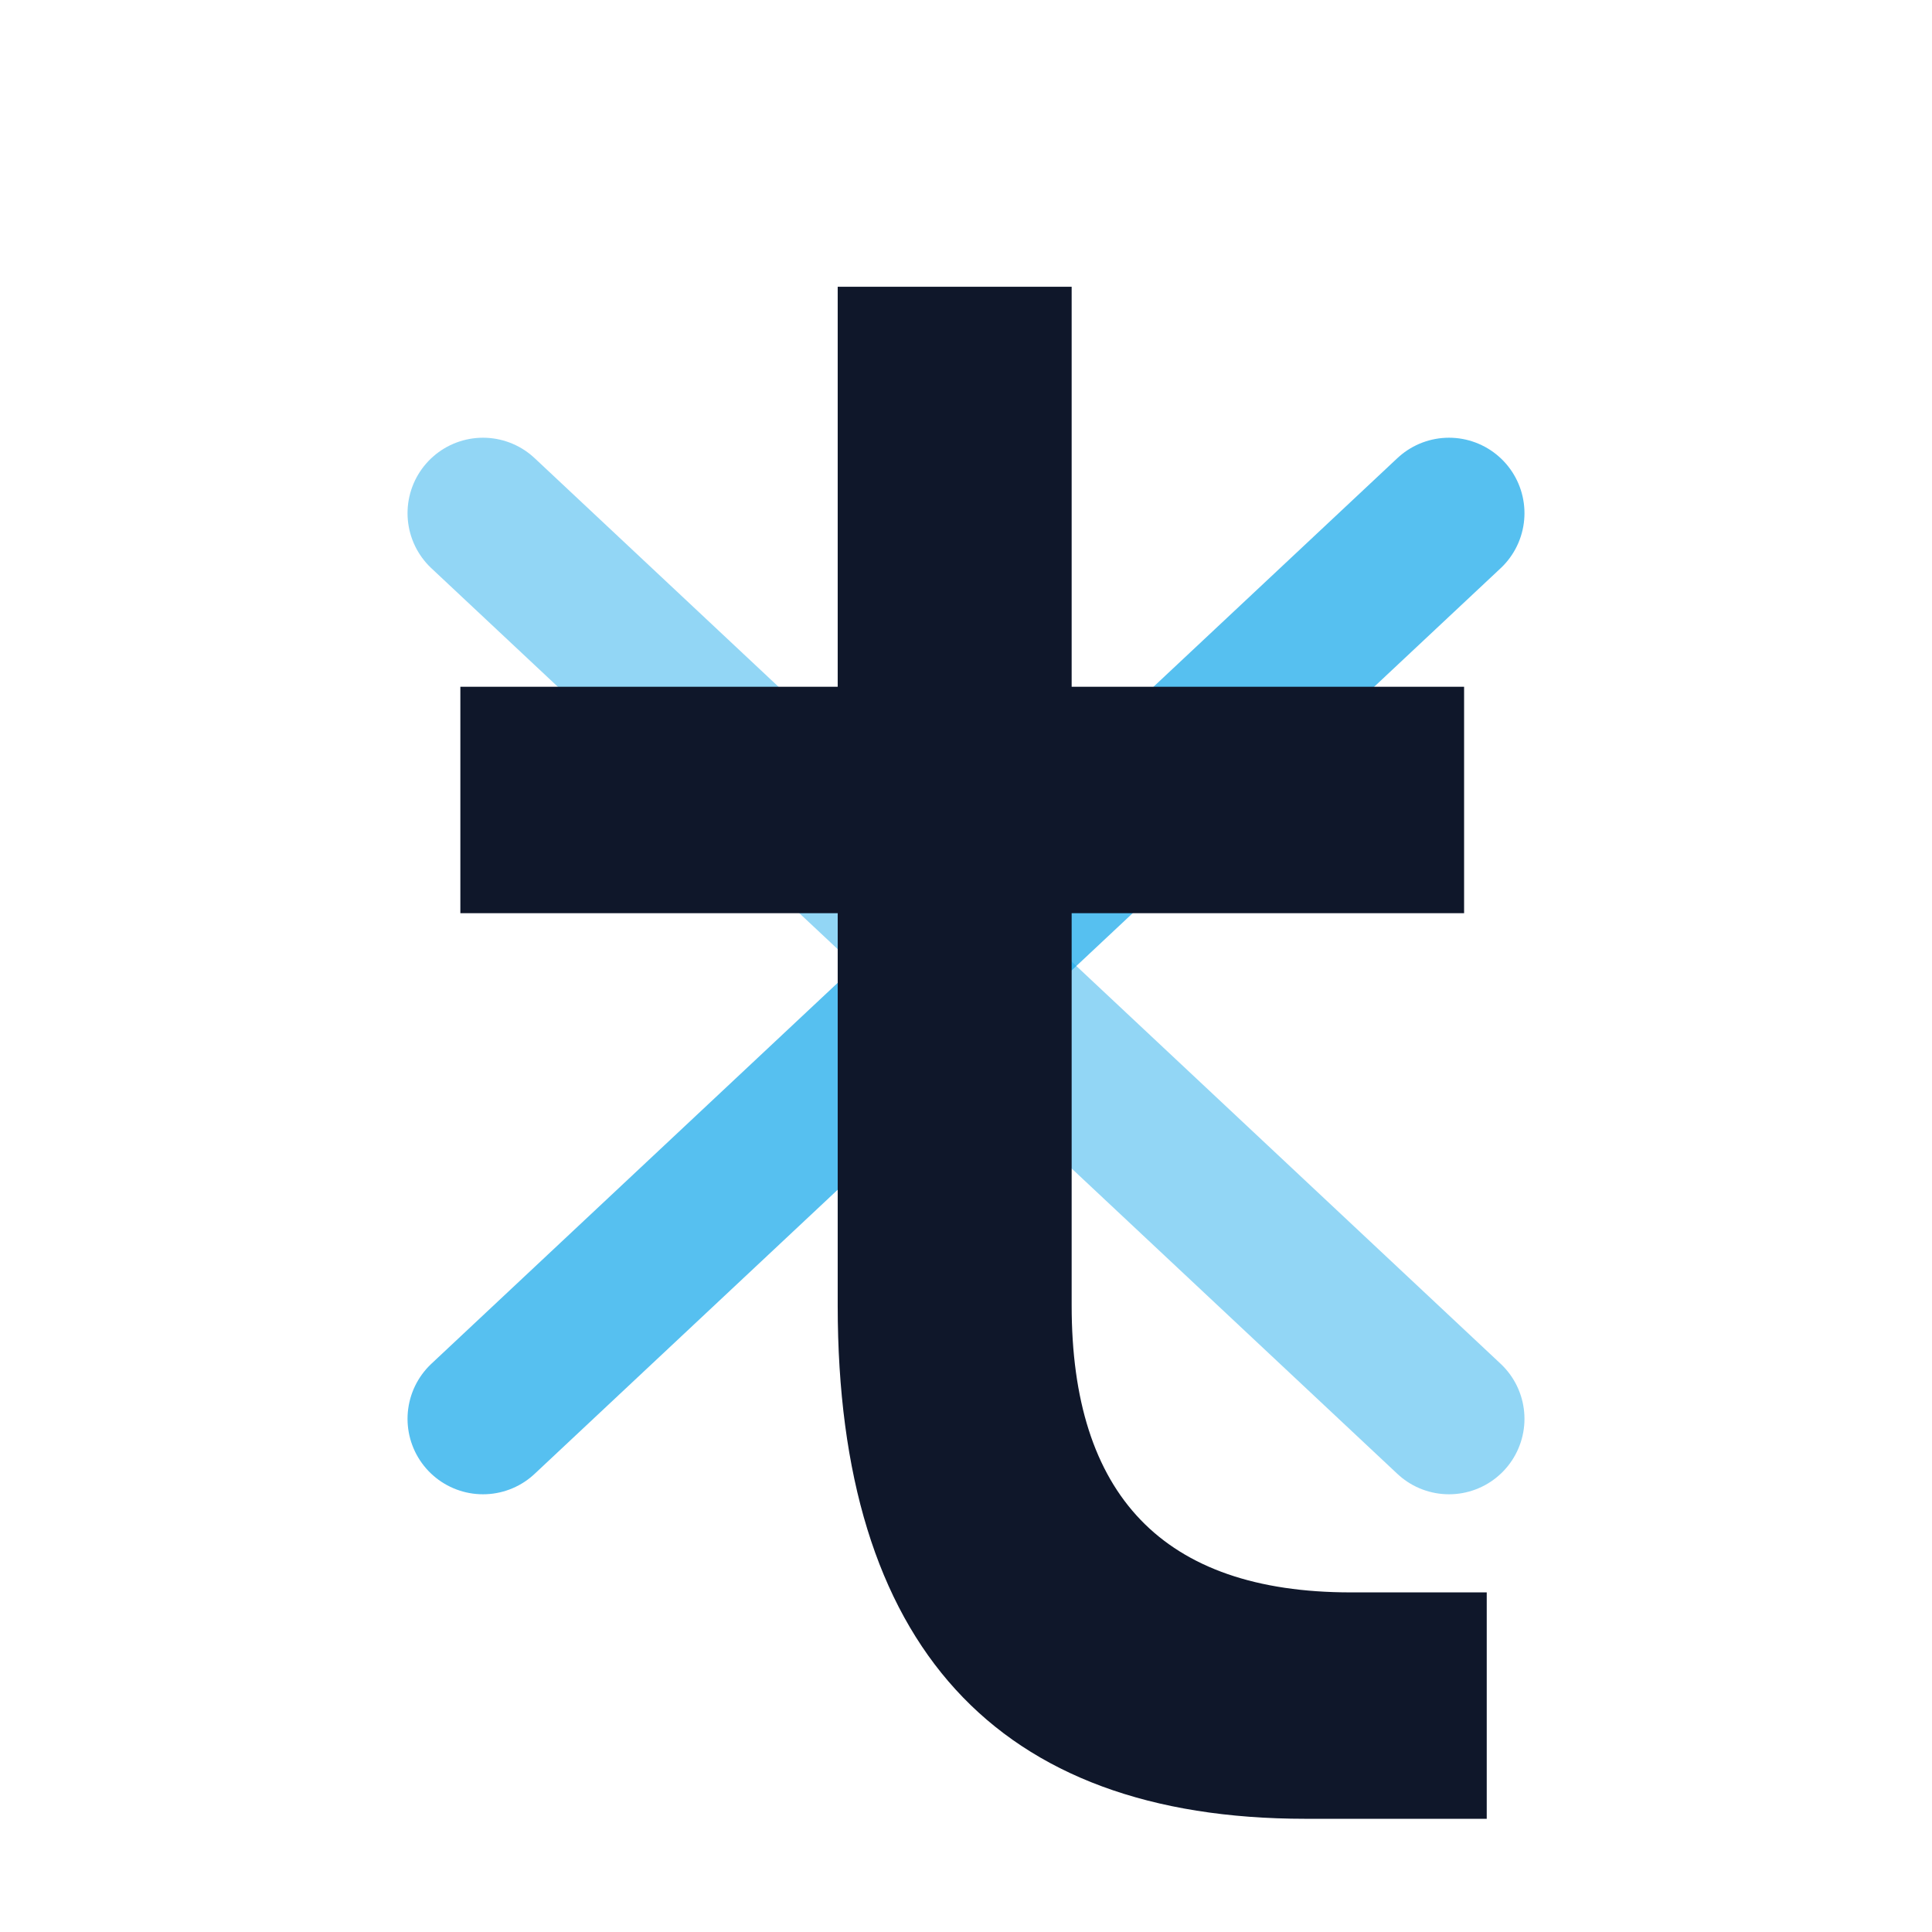
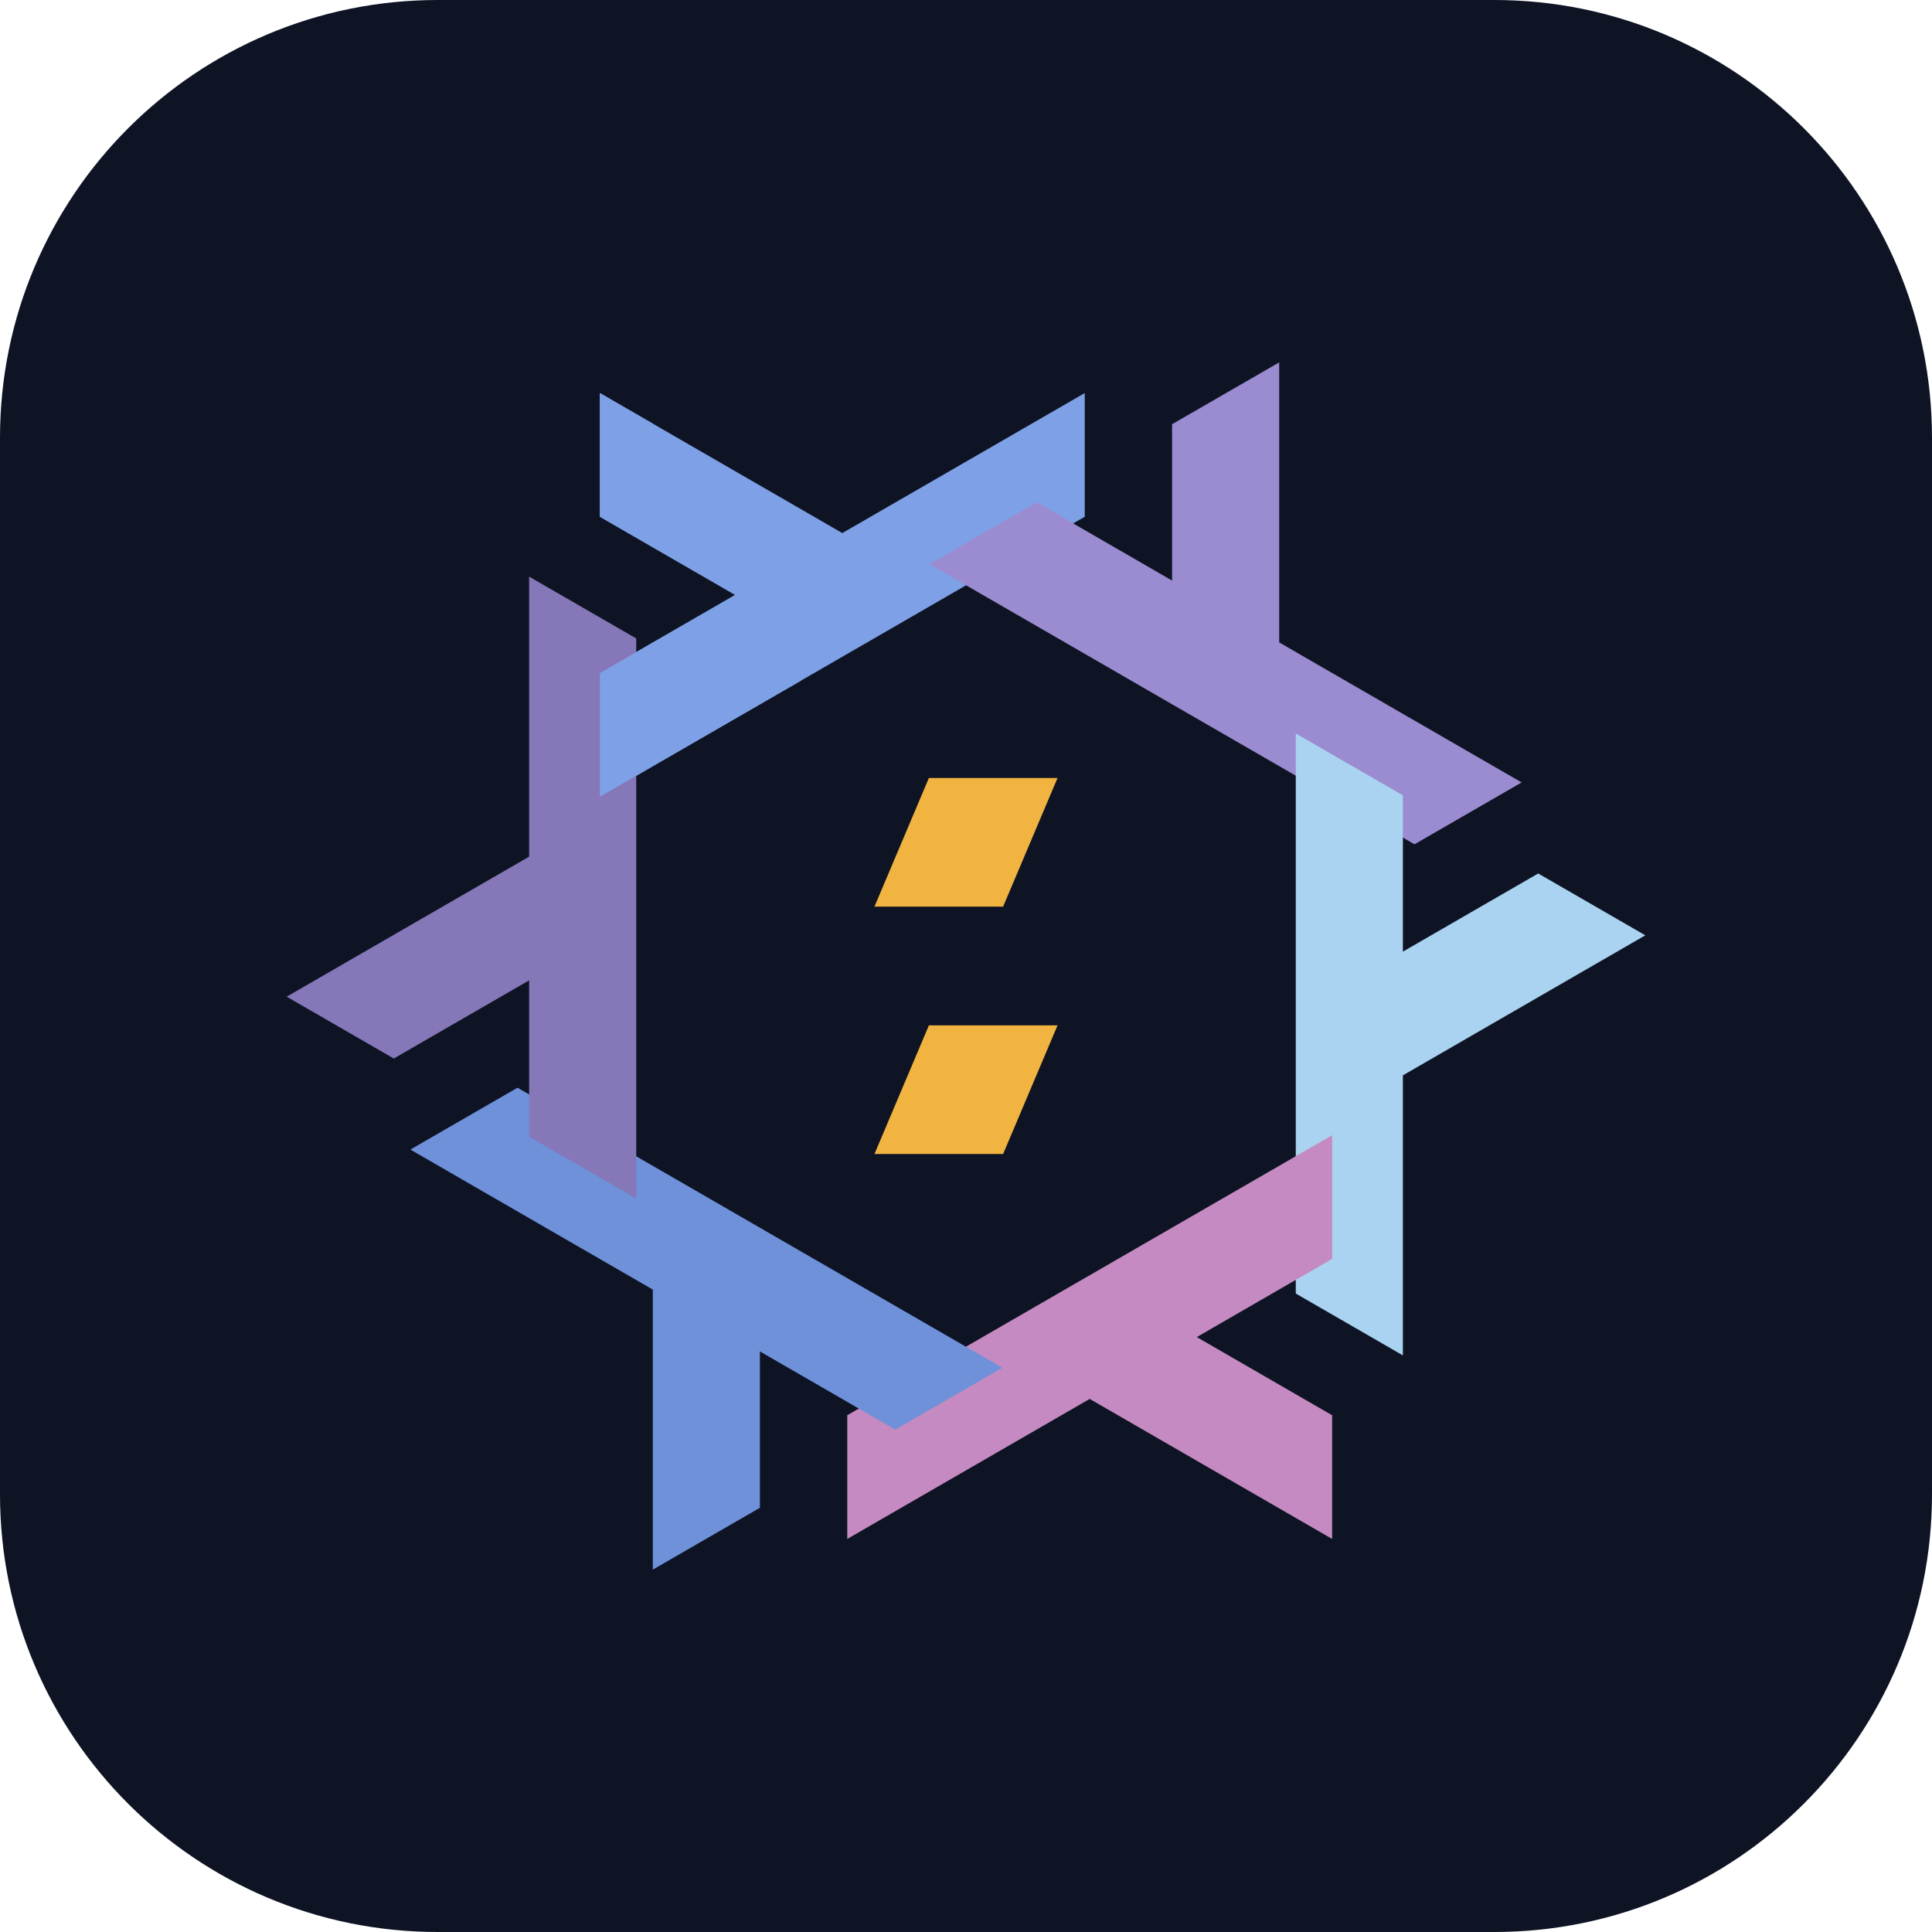
- <svg xmlns="http://www.w3.org/2000/svg" width="256" height="256" viewBox="0 0 256 256" role="img" aria-labelledby="title desc">
-   <g fill="none" stroke="#0ea5e9" stroke-linecap="round" stroke-linejoin="round">
-     <path d="M64 68l128 120" stroke-width="20" opacity="0.45" />
-     <path d="M192 68L64 188" stroke-width="20" opacity="0.7" />
+ <svg xmlns="http://www.w3.org/2000/svg" viewBox="0 0 512 512" width="64" height="64" role="img" aria-label="tnix">
+   <rect width="512" height="512" rx="116" fill="#0E1424" />
+   <g transform="translate(256 256) scale(0.6556) translate(-256.00 -256.00)">
+     <path d="M304.0 24.4 L304.0 74.4 L108.0 187.6 L108.0 137.6 Z" fill="#7EA0E6" />
+     <path d="M206.0 81.0 L206.0 131.0 L108.0 74.4 L108.0 24.4 Z" fill="#7EA0E6" />
+     <path d="M480.6 181.8 L437.3 206.8 L241.3 93.6 L284.6 68.6 Z" fill="#9B8BD0" />
+     <path d="M382.6 125.2 L339.3 150.2 L339.3 37.0 L382.6 12.0 Z" fill="#9B8BD0" />
+     <path d="M432.6 413.4 L389.3 388.4 L389.3 162.0 L432.6 187.0 Z" fill="#A9D3F0" />
+     <path d="M432.6 300.2 L389.3 275.2 L487.3 218.6 L530.6 243.6 Z" fill="#A9D3F0" />
+     <path d="M208.0 487.6 L208.0 437.6 L404.0 324.4 L404.0 374.4 Z" fill="#C58AC1" />
+     <path d="M306.0 431.0 L306.0 381.0 L404.0 437.6 L404.0 487.6 Z" fill="#C58AC1" />
+     <path d="M31.4 330.2 L74.7 305.2 L270.7 418.4 L227.4 443.4 Z" fill="#6E91DA" />
+     <path d="M129.4 386.8 L172.7 361.8 L172.7 475.0 L129.4 500.0 Z" fill="#6E91DA" />
+     <path d="M79.4 98.6 L122.7 123.6 L122.7 350.0 L79.4 325.0 Z" fill="#8577B8" />
+     <path d="M79.4 211.8 L122.7 236.8 L24.7 293.4 L-18.6 268.4 Z" fill="#8577B8" />
+     <clipPath id="h-weave">
+       <path d="M256.0 256.0 L-644.0 256.0 L-640.6 177.6 L-630.3 99.7 L-613.3 23.1 L-589.7 -51.8 L-559.7 -124.4 L-523.4 -194.0 L-481.2 -260.2 L-433.4 -322.5 L-380.4 -380.4 L-322.5 -433.4 L-260.2 -481.2 L-194.0 -523.4 Z" />
+     </clipPath>
+     <g clip-path="url(#h-weave)">
+       <path d="M304.0 24.4 L304.0 74.4 L108.0 187.6 L108.0 137.6 Z" fill="#7EA0E6" />
+       <path d="M206.0 81.0 L206.0 131.0 L108.0 74.4 L108.0 24.4 Z" fill="#7EA0E6" />
+     </g>
+     <path d="M241.0 180.0 L293.0 180.0 L271.0 232.0 L219.0 232.0 Z" fill="#F2B441" />
+     <path d="M241.0 280.0 L293.0 280.0 L271.0 332.0 L219.0 332.0 Z" fill="#F2B441" />
  </g>
-   <path d="M111 38h31v53h52v30h-52v52c0 25 12 38 37 38h18v30h-24c-41 0-62-23-62-68v-52H61V91h50z" fill="#0f172a" />
</svg>
